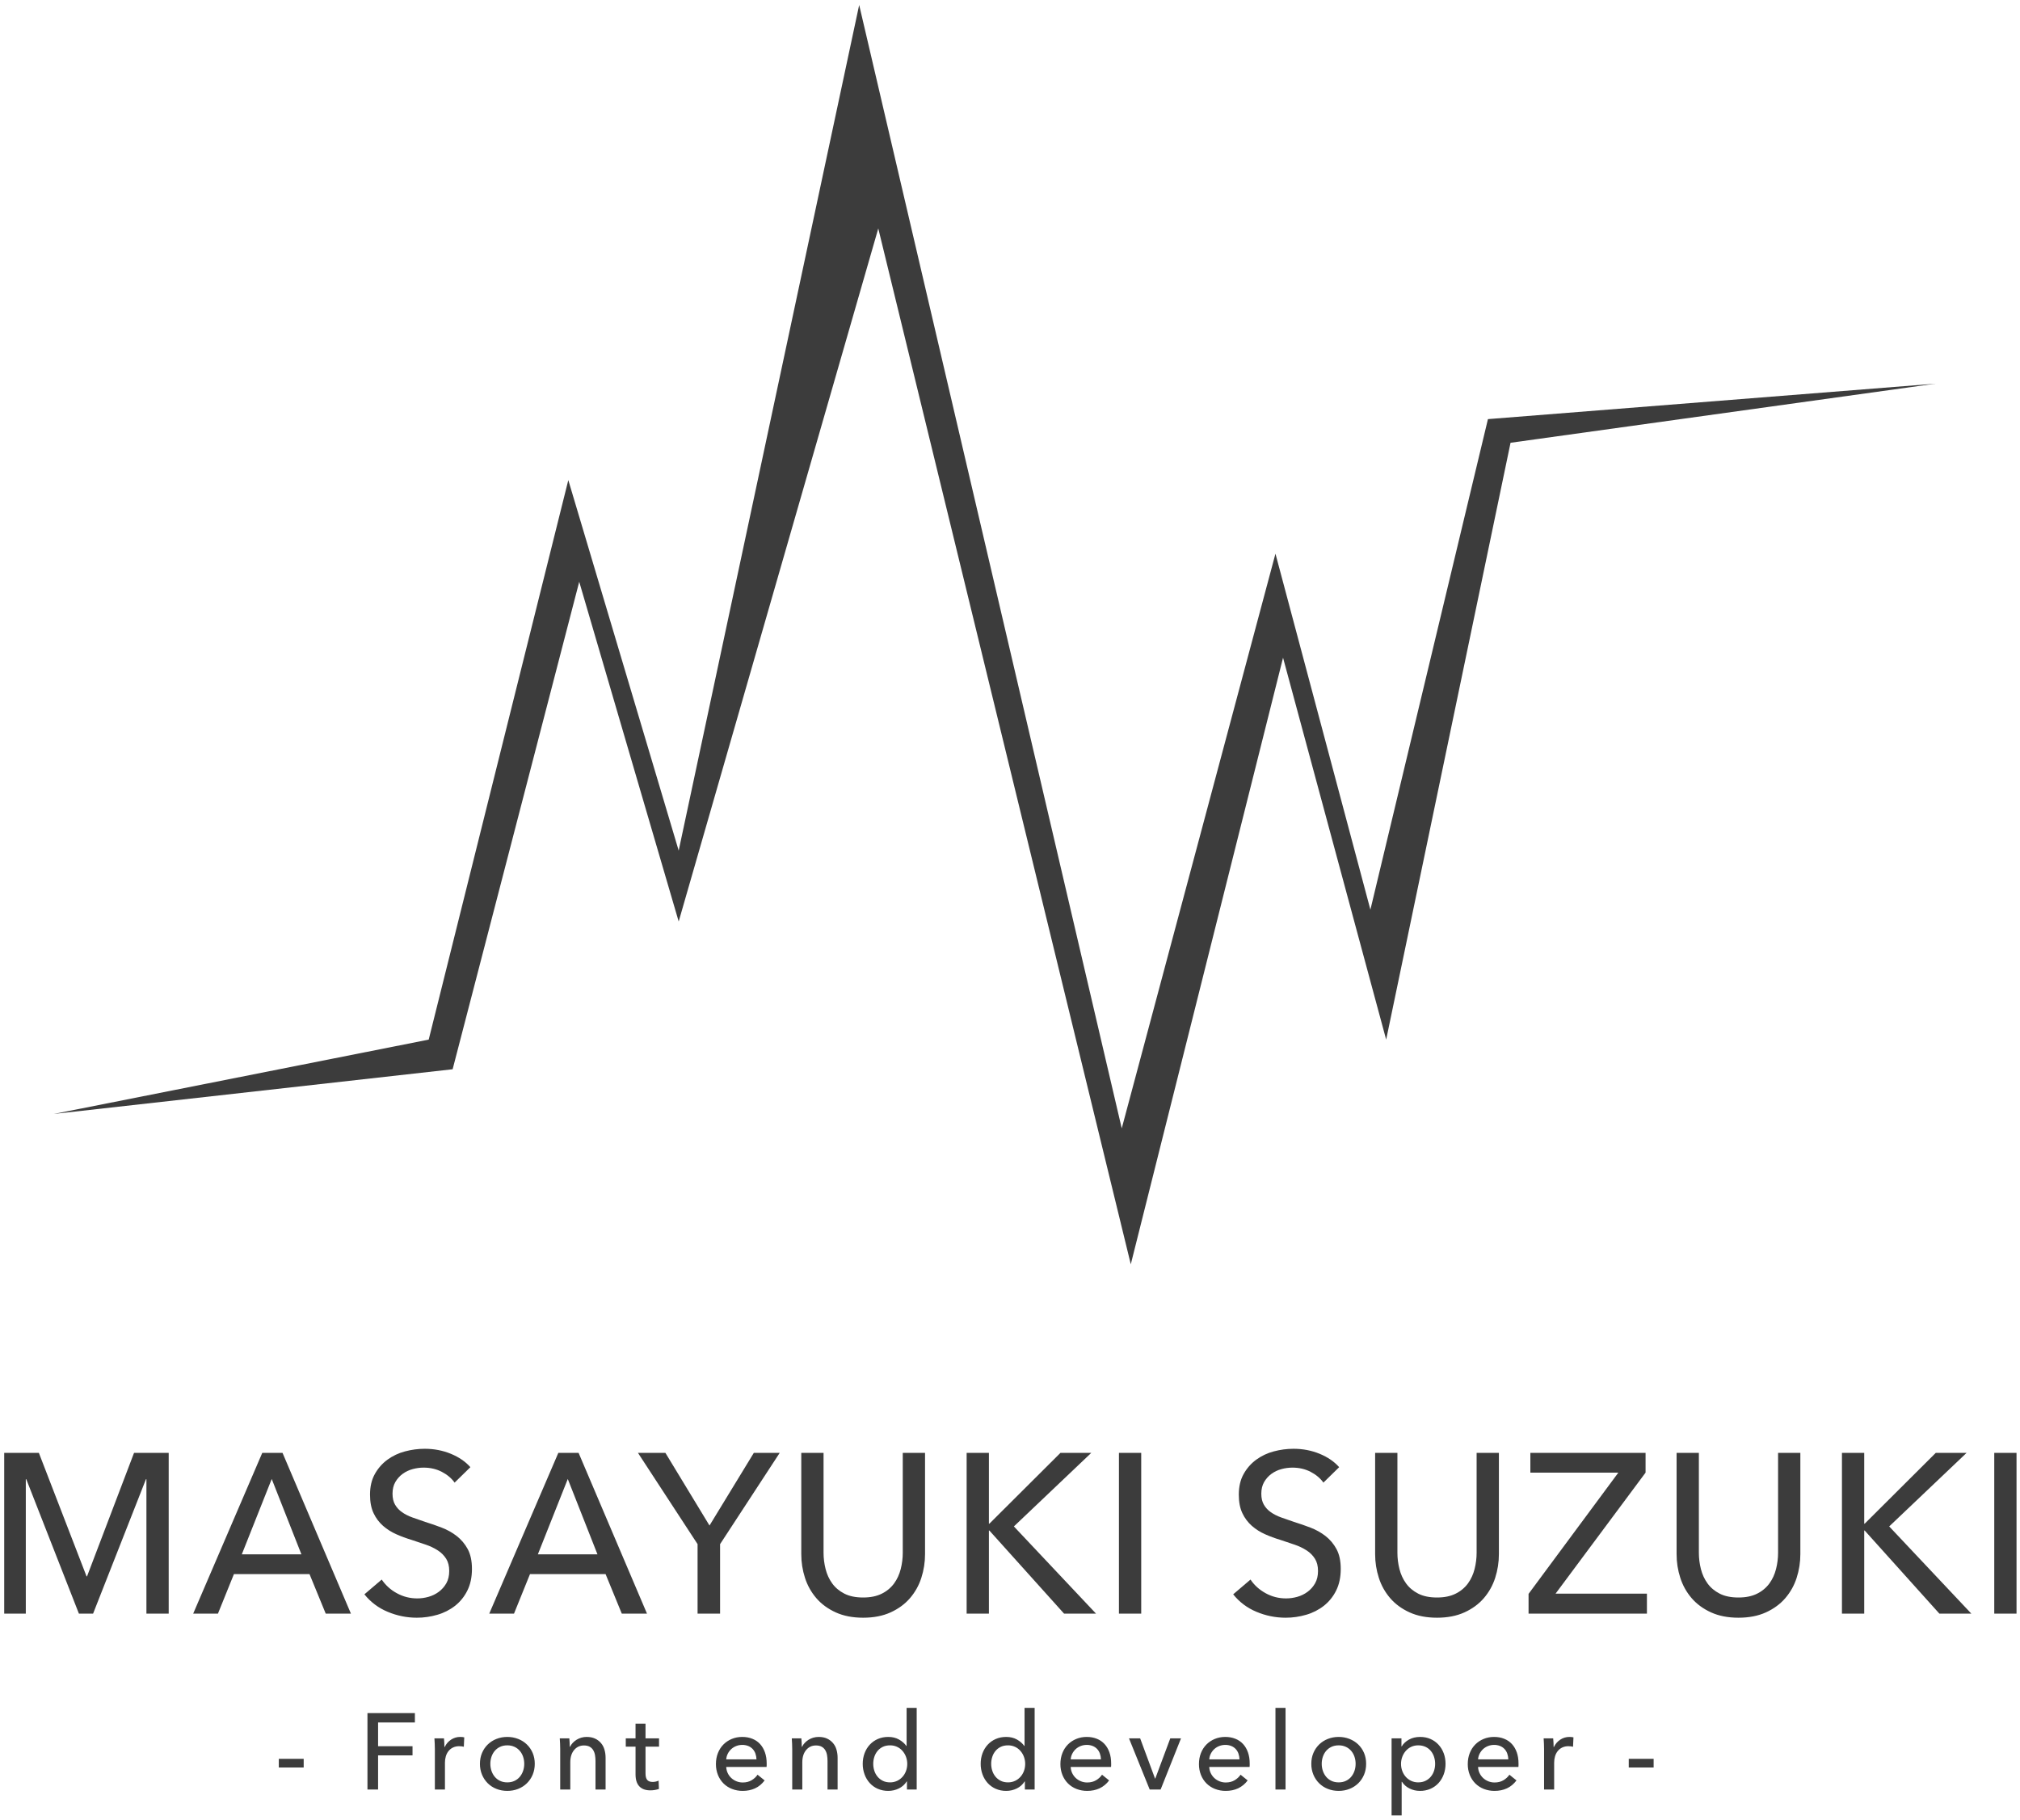
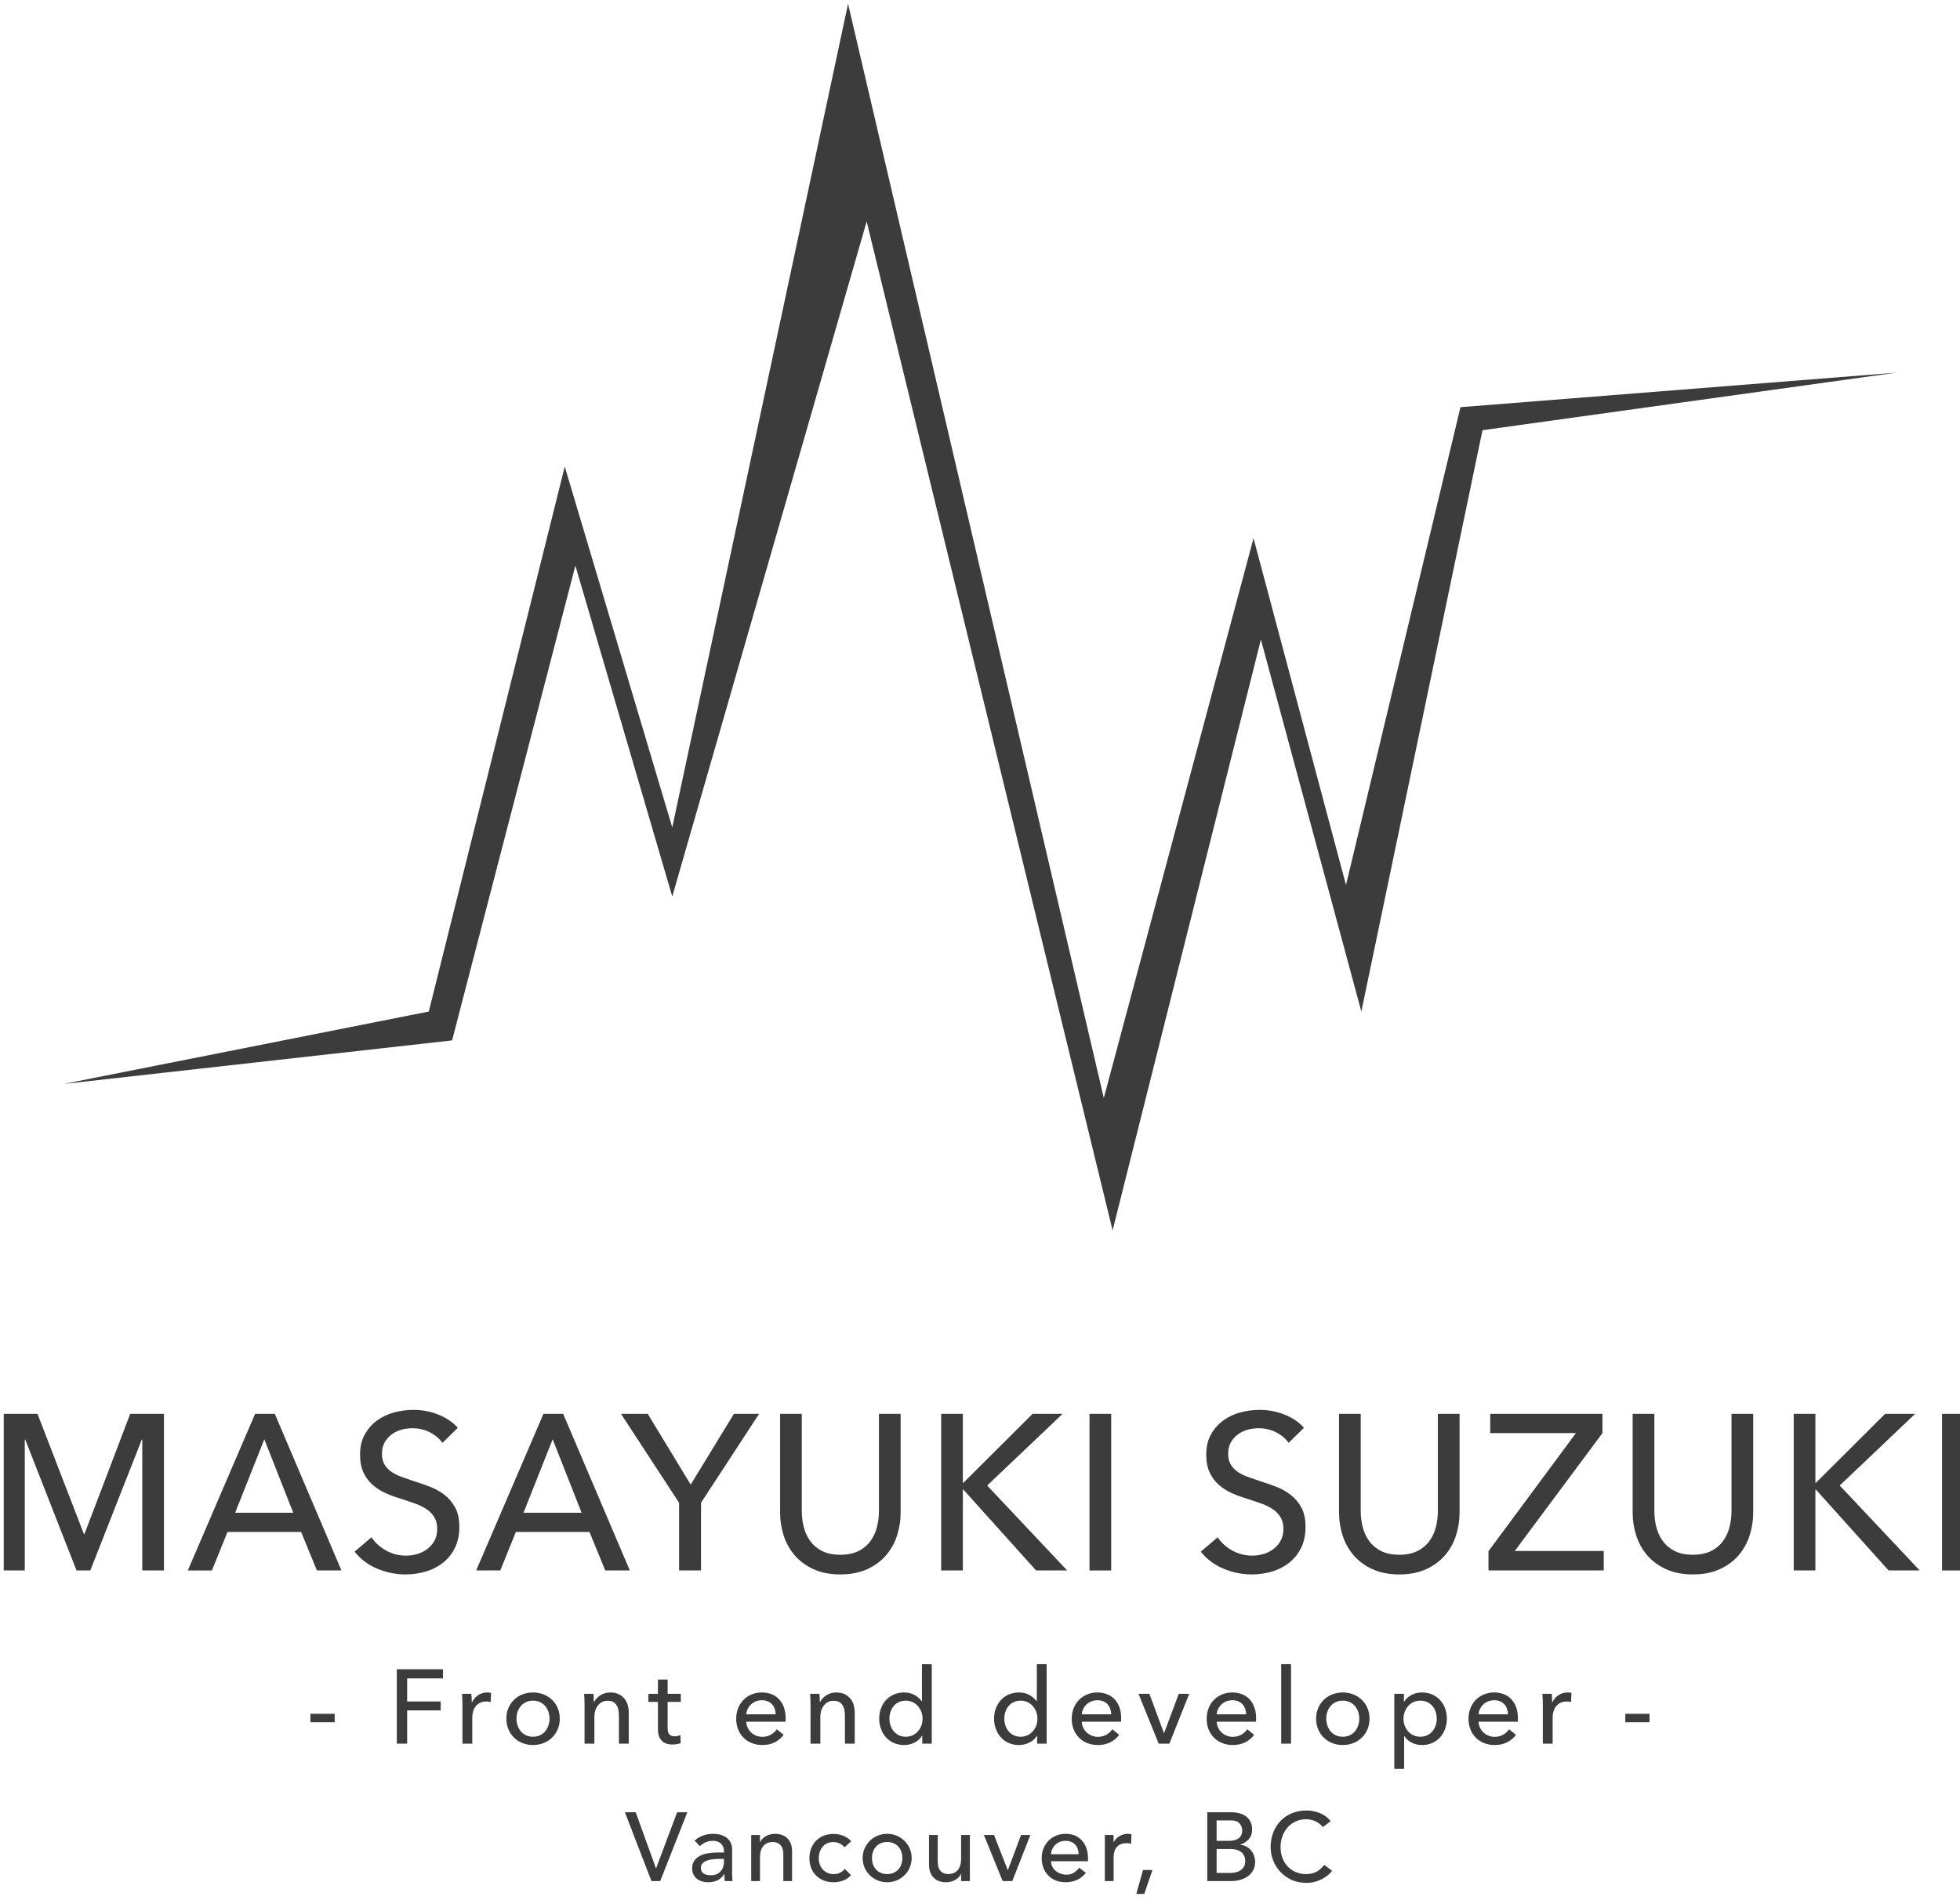
- <svg xmlns="http://www.w3.org/2000/svg" width="263" height="237" viewBox="0 0 263 237">
-   <path d="M58.932 139.247l16.482-63.483 12.95 44.241 25.986-90.253 32.876 134.894 19.824-78.992 13.426 49.733 16.194-77.726 55.331-7.697-58.274 4.618-15.304 63.884-12.361-46.361-20.013 74.839L111.863.646l-23.5 110.123-14.37-48.246-18.176 72.864-48.816 9.68zm-19.39 90.928H36.3v-1.124h3.24v1.124zm9.684 2.868h-1.383v-9.952h6.175v1.223h-4.792v3.092h4.484v1.195h-4.484v4.442zm7.392-5.23a21.633 21.633 0 0 0-.056-1.433h1.243a13.302 13.302 0 0 1 .056 1.124h.042c.186-.393.459-.71.817-.948a2.13 2.13 0 0 1 1.208-.359c.205 0 .378.019.517.056l-.056 1.223a2.456 2.456 0 0 0-.6-.07 1.81 1.81 0 0 0-.824.176 1.685 1.685 0 0 0-.58.47 1.995 1.995 0 0 0-.342.682 2.896 2.896 0 0 0-.112.809v3.5h-1.313v-5.23zm13.007 1.884c0 .516-.09.989-.272 1.42a3.375 3.375 0 0 1-.755 1.117c-.321.314-.7.558-1.138.731-.438.174-.908.26-1.411.26s-.973-.086-1.411-.26a3.325 3.325 0 0 1-1.131-.73 3.43 3.43 0 0 1-.748-1.118 3.62 3.62 0 0 1-.272-1.42c0-.515.09-.986.272-1.413.182-.426.43-.794.748-1.103a3.38 3.38 0 0 1 1.131-.724c.438-.173.908-.26 1.41-.26.504 0 .974.087 1.412.26a3.338 3.338 0 0 1 1.893 1.827c.181.427.272.898.272 1.413zm-1.37 0c0-.318-.048-.623-.146-.914a2.318 2.318 0 0 0-.426-.766 2.048 2.048 0 0 0-.691-.527 2.163 2.163 0 0 0-.943-.196c-.354 0-.668.065-.943.196a2.048 2.048 0 0 0-.692.527c-.186.22-.328.476-.426.766a2.873 2.873 0 0 0-.146.914c0 .319.049.623.146.914.098.29.24.548.426.773.187.225.417.403.692.534.275.131.589.197.943.197s.668-.066.943-.197a2.02 2.02 0 0 0 .691-.534 2.4 2.4 0 0 0 .426-.773c.098-.29.147-.595.147-.914zm5.87-3.317a12.32 12.32 0 0 1 .056 1.096h.042c.083-.178.198-.344.342-.499a2.482 2.482 0 0 1 1.11-.681 2.46 2.46 0 0 1 .699-.099c.428 0 .796.073 1.103.218a2.236 2.236 0 0 1 1.223 1.44c.098.329.146.68.146 1.055v4.133h-1.313v-3.697c0-.272-.02-.53-.063-.773a1.869 1.869 0 0 0-.23-.647 1.253 1.253 0 0 0-.461-.45c-.196-.112-.447-.168-.754-.168-.522 0-.948.199-1.278.597-.331.398-.496.93-.496 1.595v3.543h-1.313v-5.23a21.633 21.633 0 0 0-.056-1.433h1.243zm11.68 1.082h-1.76v3.472c0 .403.074.691.223.865.15.173.387.26.713.26a1.92 1.92 0 0 0 .768-.169l.042 1.082a3.501 3.501 0 0 1-1.118.183c-.624 0-1.1-.173-1.431-.52-.331-.347-.496-.867-.496-1.56v-3.613h-1.271v-1.082h1.27v-1.912h1.3v1.912h1.76v1.082zm12.688 1.659a2.527 2.527 0 0 0-.133-.738 1.696 1.696 0 0 0-.35-.598 1.642 1.642 0 0 0-.572-.4 2.016 2.016 0 0 0-.803-.148 2.111 2.111 0 0 0-1.432.548c-.182.17-.33.368-.447.598-.116.23-.184.475-.203.738h3.94zm1.327.534v.225c0 .075-.005.15-.014.225h-5.253a2.09 2.09 0 0 0 .657 1.44 2.168 2.168 0 0 0 1.495.584c.447 0 .833-.099 1.16-.295.325-.197.581-.436.767-.717l.922.745c-.354.468-.77.813-1.25 1.033-.48.22-1.013.33-1.6.33a3.78 3.78 0 0 1-1.396-.253 3.225 3.225 0 0 1-1.104-.71 3.292 3.292 0 0 1-.726-1.103 3.742 3.742 0 0 1-.266-1.434c0-.515.087-.99.259-1.426.172-.436.412-.809.72-1.118.307-.31.67-.55 1.089-.724.419-.173.87-.26 1.355-.26.484 0 .924.08 1.32.24.396.158.731.388 1.006.688.274.3.486.663.635 1.09.15.426.224.906.224 1.44zm4.514-3.275a12.32 12.32 0 0 1 .056 1.096h.042c.083-.178.197-.344.342-.499a2.482 2.482 0 0 1 1.11-.681 2.46 2.46 0 0 1 .699-.099c.428 0 .796.073 1.103.218a2.236 2.236 0 0 1 1.223 1.44c.097.329.146.68.146 1.055v4.133h-1.313v-3.697c0-.272-.02-.53-.063-.773a1.869 1.869 0 0 0-.23-.647 1.253 1.253 0 0 0-.461-.45c-.196-.112-.447-.168-.754-.168-.522 0-.948.199-1.279.597-.33.398-.496.93-.496 1.595v3.543h-1.313v-5.23a21.635 21.635 0 0 0-.056-1.433h1.244zm13.72 5.608c-.252.403-.594.71-1.027.921a3.09 3.09 0 0 1-1.362.316 3.36 3.36 0 0 1-1.383-.274 3.097 3.097 0 0 1-1.048-.752 3.4 3.4 0 0 1-.67-1.124 3.964 3.964 0 0 1-.238-1.378c0-.487.08-.944.237-1.37.159-.427.385-.8.678-1.118a3.088 3.088 0 0 1 1.055-.745c.41-.178.861-.267 1.355-.267.54 0 1.01.115 1.41.345.4.23.718.508.95.836h.028v-4.962h1.313v10.627h-1.27v-1.055h-.029zm-4.36-2.29c0 .308.047.608.14.899a2.3 2.3 0 0 0 .42.773c.186.225.414.405.684.541.27.136.587.204.95.204a2.1 2.1 0 0 0 .915-.197 2.2 2.2 0 0 0 .705-.527c.196-.22.347-.476.454-.766.108-.29.161-.595.161-.914a2.62 2.62 0 0 0-.16-.913 2.467 2.467 0 0 0-.455-.774 2.096 2.096 0 0 0-1.62-.73c-.363 0-.68.065-.95.196-.27.131-.498.31-.684.534a2.3 2.3 0 0 0-.42.774c-.093.29-.14.59-.14.9zm19.715 2.29c-.251.403-.594.71-1.027.921-.433.21-.887.316-1.362.316a3.36 3.36 0 0 1-1.383-.274 3.097 3.097 0 0 1-1.047-.752 3.4 3.4 0 0 1-.67-1.124 3.964 3.964 0 0 1-.238-1.378c0-.487.079-.944.237-1.37.159-.427.384-.8.678-1.118a3.088 3.088 0 0 1 1.054-.745c.41-.178.862-.267 1.355-.267.54 0 1.01.115 1.411.345.4.23.717.508.95.836h.028v-4.962h1.313v10.627h-1.271v-1.055h-.028zm-4.358-2.29c0 .308.046.608.14.899a2.3 2.3 0 0 0 .419.773c.186.225.414.405.684.541.27.136.587.204.95.204a2.1 2.1 0 0 0 .915-.197 2.2 2.2 0 0 0 .705-.527c.196-.22.347-.476.454-.766.107-.29.16-.595.16-.914a2.62 2.62 0 0 0-.16-.913 2.467 2.467 0 0 0-.454-.774 2.096 2.096 0 0 0-1.62-.73c-.363 0-.68.065-.95.196-.27.131-.498.31-.684.534a2.3 2.3 0 0 0-.42.774c-.093.29-.14.59-.14.9zm14.292-.577a2.527 2.527 0 0 0-.133-.738 1.696 1.696 0 0 0-.349-.598 1.642 1.642 0 0 0-.573-.4 2.016 2.016 0 0 0-.803-.148 2.111 2.111 0 0 0-1.432.548c-.181.17-.33.368-.447.598a1.91 1.91 0 0 0-.202.738h3.939zm1.327.534v.225c0 .075-.005.15-.014.225h-5.252c.01.28.072.546.188.794.117.248.273.464.468.647a2.168 2.168 0 0 0 1.495.583c.447 0 .833-.099 1.16-.295.325-.197.581-.436.768-.717l.922.745a3.285 3.285 0 0 1-1.25 1.033c-.48.22-1.013.33-1.6.33a3.78 3.78 0 0 1-1.397-.253 3.225 3.225 0 0 1-1.103-.71 3.292 3.292 0 0 1-.727-1.103 3.742 3.742 0 0 1-.265-1.434c0-.515.086-.99.258-1.426.172-.436.412-.809.72-1.118.307-.31.67-.55 1.09-.724.418-.173.87-.26 1.354-.26.484 0 .924.08 1.32.24.396.158.731.388 1.006.688.275.3.487.663.636 1.09.149.426.223.906.223 1.44zm6.442 3.388h-1.425l-2.696-6.663h1.453l1.941 5.243h.028l1.956-5.243h1.397l-2.654 6.663zm10.269-3.922a2.527 2.527 0 0 0-.133-.738 1.696 1.696 0 0 0-.349-.598 1.642 1.642 0 0 0-.573-.4 2.016 2.016 0 0 0-.803-.148 2.111 2.111 0 0 0-1.432.548c-.181.17-.33.368-.447.598a1.91 1.91 0 0 0-.202.738h3.939zm1.327.534v.225c0 .075-.005.15-.014.225h-5.252c.009.28.072.546.188.794.117.248.273.464.468.647a2.168 2.168 0 0 0 1.495.583c.447 0 .833-.099 1.16-.295.325-.197.581-.436.768-.717l.922.745a3.285 3.285 0 0 1-1.25 1.033c-.48.22-1.013.33-1.6.33a3.78 3.78 0 0 1-1.397-.253 3.225 3.225 0 0 1-1.104-.71 3.292 3.292 0 0 1-.726-1.103 3.742 3.742 0 0 1-.265-1.434c0-.515.086-.99.258-1.426.172-.436.412-.809.72-1.118.307-.31.67-.55 1.089-.724.42-.173.87-.26 1.355-.26.484 0 .924.08 1.32.24.396.158.731.388 1.006.688.275.3.486.663.635 1.09.15.426.224.906.224 1.44zm4.668 3.388h-1.314v-10.627h1.314v10.627zm10.492-3.346c0 .516-.09.989-.272 1.42a3.375 3.375 0 0 1-.754 1.117 3.4 3.4 0 0 1-1.139.731c-.438.174-.908.26-1.41.26-.504 0-.974-.086-1.412-.26a3.325 3.325 0 0 1-1.131-.73 3.43 3.43 0 0 1-.748-1.118 3.62 3.62 0 0 1-.272-1.42c0-.515.09-.986.272-1.413a3.37 3.37 0 0 1 .748-1.103 3.38 3.38 0 0 1 1.131-.724c.438-.173.908-.26 1.411-.26s.973.087 1.411.26c.438.174.817.415 1.139.724.32.31.572.677.754 1.103.181.427.272.898.272 1.413zm-1.369 0c0-.318-.049-.623-.146-.914a2.318 2.318 0 0 0-.426-.766 2.048 2.048 0 0 0-.692-.527 2.163 2.163 0 0 0-.943-.196c-.354 0-.668.065-.943.196a2.048 2.048 0 0 0-.691.527c-.186.22-.328.476-.426.766a2.846 2.846 0 0 0-.147.914c0 .319.049.623.147.914.098.29.24.548.426.773.186.225.417.403.691.534.275.131.59.197.943.197.354 0 .668-.066.943-.197.275-.131.505-.31.692-.534a2.4 2.4 0 0 0 .426-.773c.097-.29.146-.595.146-.914zm5.995 6.719h-1.313V226.38h1.285v1.04h.042c.214-.356.528-.649.943-.878.414-.23.896-.345 1.446-.345.493 0 .943.09 1.348.267.405.178.754.427 1.047.745.294.319.52.691.678 1.118.158.426.237.883.237 1.37 0 .487-.079.947-.237 1.378a3.4 3.4 0 0 1-.67 1.124c-.29.319-.639.57-1.048.752a3.36 3.36 0 0 1-1.383.274 3 3 0 0 1-1.341-.309 2.432 2.432 0 0 1-.992-.871h-.042v4.371zm4.358-6.719c0-.31-.046-.609-.14-.9a2.3 2.3 0 0 0-.419-.773 2.008 2.008 0 0 0-.691-.534 2.197 2.197 0 0 0-.957-.196 2.096 2.096 0 0 0-1.62.73 2.467 2.467 0 0 0-.454.774 2.62 2.62 0 0 0-.16.913c0 .319.053.623.16.914.107.29.258.546.454.766.195.22.43.396.705.527a2.1 2.1 0 0 0 .915.197c.363 0 .682-.068.957-.204.275-.136.505-.316.691-.541a2.3 2.3 0 0 0 .42-.773c.093-.29.14-.59.14-.9zm9.53-.576a2.527 2.527 0 0 0-.134-.738 1.696 1.696 0 0 0-.349-.598 1.642 1.642 0 0 0-.573-.4 2.016 2.016 0 0 0-.803-.148 2.111 2.111 0 0 0-1.432.548c-.181.17-.33.368-.447.598a1.91 1.91 0 0 0-.202.738h3.94zm1.326.534v.225c0 .075-.005.15-.014.225h-5.252c.01.28.072.546.188.794.117.248.273.464.468.647a2.168 2.168 0 0 0 1.495.583c.447 0 .834-.099 1.16-.295.325-.197.582-.436.768-.717l.922.745c-.354.468-.77.813-1.25 1.033-.48.22-1.013.33-1.6.33a3.78 3.78 0 0 1-1.397-.253 3.225 3.225 0 0 1-1.103-.71 3.292 3.292 0 0 1-.727-1.103 3.742 3.742 0 0 1-.265-1.434c0-.515.086-.99.258-1.426.173-.436.412-.809.72-1.118.307-.31.67-.55 1.09-.724.418-.173.87-.26 1.354-.26.484 0 .924.08 1.32.24.396.158.731.388 1.006.688.275.3.487.663.636 1.09.149.426.223.906.223 1.44zm3.327-1.841a21.635 21.635 0 0 0-.056-1.434h1.243a13.302 13.302 0 0 1 .056 1.124h.042c.186-.393.459-.71.817-.948a2.13 2.13 0 0 1 1.208-.359c.205 0 .378.019.517.056l-.056 1.223a2.456 2.456 0 0 0-.6-.07 1.81 1.81 0 0 0-.824.176 1.685 1.685 0 0 0-.58.47 1.995 1.995 0 0 0-.342.682 2.896 2.896 0 0 0-.112.809v3.5h-1.313v-5.23zm14.266 2.361h-3.24v-1.124h3.24v1.124zM11.27 205.29h.06l6.122-16.086h4.512v20.936h-2.9v-17.506h-.06L12.12 210.14h-1.846L3.42 192.634h-.06v17.506H.548v-20.936H5.06l6.21 16.086zm17.106 4.85h-3.223l8.994-20.936h2.637l8.906 20.936h-3.281l-2.11-5.145h-9.843l-2.08 5.145zm3.105-7.718h7.764l-3.867-9.817-3.897 9.817zm27.71-9.344c-.41-.572-.966-1.04-1.67-1.405-.702-.364-1.493-.547-2.372-.547-.47 0-.943.064-1.421.193a3.891 3.891 0 0 0-1.304.62c-.39.286-.708.641-.952 1.065-.244.424-.366.931-.366 1.523 0 .572.112 1.05.337 1.434.224.384.527.71.908.976.38.266.83.493 1.347.68.518.187 1.07.38 1.656.577a33.78 33.78 0 0 1 2.138.739c.723.276 1.377.64 1.963 1.094a5.375 5.375 0 0 1 1.436 1.7c.37.68.556 1.543.556 2.587 0 1.085-.2 2.026-.6 2.824a5.772 5.772 0 0 1-1.597 1.982 6.777 6.777 0 0 1-2.3 1.168 9.429 9.429 0 0 1-2.68.384 9.707 9.707 0 0 1-3.794-.769 7.537 7.537 0 0 1-3.032-2.277l2.255-1.922a5.538 5.538 0 0 0 1.963 1.774c.82.454 1.71.68 2.666.68.489 0 .977-.068 1.465-.206a4.102 4.102 0 0 0 1.333-.651c.4-.296.728-.665.982-1.109.253-.443.38-.98.38-1.611s-.131-1.159-.395-1.582a3.506 3.506 0 0 0-1.07-1.08 7.045 7.045 0 0 0-1.567-.754 96.221 96.221 0 0 0-1.89-.635 16.233 16.233 0 0 1-1.962-.725 6.797 6.797 0 0 1-1.729-1.094 5.052 5.052 0 0 1-1.23-1.641c-.313-.65-.469-1.459-.469-2.425 0-1.045.21-1.942.63-2.69a5.79 5.79 0 0 1 1.64-1.864 6.801 6.801 0 0 1 2.286-1.079 9.904 9.904 0 0 1 2.563-.34c1.211 0 2.344.217 3.398.65 1.055.434 1.905 1.016 2.55 1.745l-2.051 2.01zm7.73 17.062H63.7l8.994-20.936h2.637l8.906 20.936h-3.281l-2.11-5.145h-9.843l-2.08 5.145zm3.106-7.718h7.764l-3.867-9.817-3.897 9.817zm23.726 7.718h-2.93v-9.049l-7.763-11.887h3.574l5.742 9.463 5.772-9.463h3.369l-7.764 11.887v9.049zm18.629.532c-1.367 0-2.559-.232-3.574-.695-1.016-.463-1.856-1.08-2.52-1.848a7.569 7.569 0 0 1-1.48-2.647 9.97 9.97 0 0 1-.483-3.09v-13.188h2.9v13.011c0 .71.088 1.414.264 2.114.176.7.464 1.326.864 1.878.4.552.928.995 1.582 1.33.655.336 1.47.503 2.447.503.957 0 1.767-.167 2.431-.502a4.354 4.354 0 0 0 1.597-1.331c.4-.552.688-1.178.864-1.878.176-.7.264-1.404.264-2.114v-13.01h2.9v13.187a9.97 9.97 0 0 1-.483 3.09 7.569 7.569 0 0 1-1.48 2.647c-.664.769-1.503 1.385-2.52 1.848-1.015.463-2.206.695-3.573.695zm16.372-12.242h.059l9.258-9.226h4.013l-10.078 9.58L142.7 210.14h-4.16l-9.727-10.823h-.059v10.823h-2.9v-20.936h2.9v9.226zm19.83 11.71h-2.9v-20.936h2.9v20.936zm23.722-17.062c-.41-.572-.967-1.04-1.67-1.405-.703-.364-1.494-.547-2.373-.547a5.43 5.43 0 0 0-1.42.193 3.891 3.891 0 0 0-1.305.62c-.39.286-.708.641-.952 1.065-.244.424-.366.931-.366 1.523 0 .572.112 1.05.337 1.434.225.384.527.71.908.976s.83.493 1.348.68c.517.187 1.07.38 1.655.577.703.216 1.416.463 2.139.739.722.276 1.377.64 1.963 1.094a5.375 5.375 0 0 1 1.435 1.7c.371.68.557 1.543.557 2.587 0 1.085-.2 2.026-.6 2.824a5.772 5.772 0 0 1-1.597 1.982 6.777 6.777 0 0 1-2.3 1.168 9.429 9.429 0 0 1-2.68.384 9.707 9.707 0 0 1-3.795-.769 7.537 7.537 0 0 1-3.032-2.277l2.256-1.922c.488.73 1.142 1.321 1.963 1.774.82.454 1.709.68 2.666.68a5.37 5.37 0 0 0 1.465-.206 4.102 4.102 0 0 0 1.333-.651c.4-.296.727-.665.981-1.109.254-.443.38-.98.38-1.611s-.131-1.159-.395-1.582a3.506 3.506 0 0 0-1.069-1.08 7.045 7.045 0 0 0-1.567-.754c-.596-.207-1.226-.419-1.89-.635a16.233 16.233 0 0 1-1.963-.725 6.797 6.797 0 0 1-1.728-1.094 5.052 5.052 0 0 1-1.23-1.641c-.313-.65-.47-1.459-.47-2.425 0-1.045.21-1.942.63-2.69a5.79 5.79 0 0 1 1.64-1.864 6.801 6.801 0 0 1 2.286-1.079 9.904 9.904 0 0 1 2.563-.34c1.211 0 2.344.217 3.399.65 1.055.434 1.904 1.016 2.549 1.745l-2.051 2.01zm14.79 17.594c-1.367 0-2.558-.232-3.574-.695-1.015-.463-1.855-1.08-2.52-1.848a7.569 7.569 0 0 1-1.479-2.647 9.97 9.97 0 0 1-.483-3.09v-13.188h2.9v13.011c0 .71.088 1.414.264 2.114.176.7.464 1.326.864 1.878.4.552.928.995 1.582 1.33.655.336 1.47.503 2.447.503.957 0 1.767-.167 2.431-.502a4.354 4.354 0 0 0 1.597-1.331c.4-.552.688-1.178.864-1.878.176-.7.264-1.404.264-2.114v-13.01h2.9v13.187a9.97 9.97 0 0 1-.483 3.09 7.569 7.569 0 0 1-1.48 2.647c-.664.769-1.504 1.385-2.52 1.848-1.015.463-2.206.695-3.573.695zm27.154-18.895l-11.718 15.76h11.894v2.603h-15.41v-2.573l11.69-15.79H199.25v-2.573h15v2.573zm12.096 18.895c-1.367 0-2.559-.232-3.574-.695-1.016-.463-1.856-1.08-2.52-1.848a7.569 7.569 0 0 1-1.48-2.647 9.97 9.97 0 0 1-.483-3.09v-13.188h2.9v13.011c0 .71.088 1.414.264 2.114.176.7.464 1.326.864 1.878.4.552.928.995 1.582 1.33.655.336 1.47.503 2.447.503.957 0 1.767-.167 2.431-.502a4.354 4.354 0 0 0 1.597-1.331c.4-.552.688-1.178.864-1.878.176-.7.264-1.404.264-2.114v-13.01h2.9v13.187a9.97 9.97 0 0 1-.483 3.09 7.569 7.569 0 0 1-1.48 2.647c-.664.769-1.503 1.385-2.52 1.848-1.015.463-2.206.695-3.573.695zm16.372-12.242h.059l9.258-9.226h4.013l-10.078 9.58 10.694 11.356h-4.16l-9.727-10.823h-.059v10.823h-2.9v-20.936h2.9v9.226zm19.83 11.71h-2.9v-20.936h2.9v20.936z" fill="#3C3C3C" fill-rule="evenodd" />
+ <svg xmlns="http://www.w3.org/2000/svg" width="262" height="254" viewBox="0 0 262 254">
+   <path d="M83.534 242.302h1.443l2.704 7.488h.026l2.808-7.488h1.365l-3.627 9.204h-1.17l-3.549-9.204zm9.313 3.796c.33-.304.71-.531 1.144-.683a3.913 3.913 0 0 1 1.3-.227c.45 0 .838.056 1.163.169.325.112.592.264.8.455.208.19.362.41.461.656.1.247.15.505.15.774v3.146a9.796 9.796 0 0 0 .052 1.118h-1.04a11.266 11.266 0 0 1-.039-.936h-.026c-.26.398-.568.68-.923.845a2.918 2.918 0 0 1-1.235.247 2.87 2.87 0 0 1-.819-.117 1.999 1.999 0 0 1-.683-.351 1.676 1.676 0 0 1-.461-.579 1.794 1.794 0 0 1-.169-.8c0-.398.089-.732.266-1 .178-.27.42-.488.728-.657a3.53 3.53 0 0 1 1.08-.364 7.49 7.49 0 0 1 1.319-.11h.858v-.26a1.283 1.283 0 0 0-.819-1.19 1.729 1.729 0 0 0-.65-.11 2.397 2.397 0 0 0-1.053.227c-.139.065-.264.14-.377.228a33.52 33.52 0 0 1-.325.247l-.702-.728zm3.302 2.444c-.277 0-.561.015-.852.045-.29.03-.554.089-.793.176a1.53 1.53 0 0 0-.585.364.822.822 0 0 0-.227.598c0 .355.12.61.357.767.239.156.562.234.969.234.32 0 .594-.055.819-.163a1.54 1.54 0 0 0 .546-.422c.139-.174.238-.367.299-.579.06-.212.091-.422.091-.63v-.39h-.624zm4.269-3.198h1.17v.949h.026c.147-.33.403-.596.767-.8a2.539 2.539 0 0 1 1.261-.305c.295 0 .578.045.851.136.273.091.512.232.715.423.204.19.367.435.488.734.121.3.182.652.182 1.06v3.965h-1.17v-3.64a2.06 2.06 0 0 0-.117-.735 1.342 1.342 0 0 0-.312-.494 1.17 1.17 0 0 0-.449-.273 1.654 1.654 0 0 0-.526-.084 1.91 1.91 0 0 0-.676.117c-.208.078-.39.201-.546.37a1.749 1.749 0 0 0-.364.644c-.087.26-.13.567-.13.923v3.172h-1.17v-6.162zm12.485 1.638a2.456 2.456 0 0 0-.683-.514 1.914 1.914 0 0 0-.851-.175c-.32 0-.6.058-.839.175a1.708 1.708 0 0 0-.598.481 2.19 2.19 0 0 0-.364.702 2.76 2.76 0 0 0-.123.826c0 .286.048.556.143.812.095.256.23.479.403.67.173.19.381.34.624.448.243.108.516.163.819.163.33 0 .611-.059.845-.176.234-.117.45-.288.65-.513l.832.832c-.303.338-.657.58-1.06.728a3.7 3.7 0 0 1-1.28.22c-.477 0-.912-.077-1.307-.233a2.902 2.902 0 0 1-1.683-1.67 3.522 3.522 0 0 1-.234-1.307c0-.477.078-.915.234-1.313a3 3 0 0 1 .656-1.027c.282-.286.62-.51 1.014-.67.395-.16.835-.24 1.32-.24.45 0 .882.08 1.293.24.412.16.77.405 1.073.735l-.884.806zm3.658 1.443c0 .312.048.6.143.864.095.264.23.49.403.676.173.186.386.334.637.442.251.108.533.163.845.163.312 0 .594-.055.845-.163.251-.108.464-.256.637-.442a1.95 1.95 0 0 0 .403-.676 2.53 2.53 0 0 0 .143-.864c0-.312-.048-.6-.143-.865a1.95 1.95 0 0 0-.403-.676 1.866 1.866 0 0 0-.637-.442 2.114 2.114 0 0 0-.845-.162c-.312 0-.594.054-.845.162a1.866 1.866 0 0 0-.637.442 1.95 1.95 0 0 0-.403.676 2.53 2.53 0 0 0-.143.865zm-1.248 0c0-.451.084-.871.253-1.261a3.245 3.245 0 0 1 1.736-1.722 3.263 3.263 0 0 1 1.287-.254 3.263 3.263 0 0 1 3.022 1.976c.17.39.254.81.254 1.26 0 .451-.085.874-.254 1.268-.169.394-.4.737-.695 1.027a3.3 3.3 0 0 1-2.327.943 3.3 3.3 0 0 1-2.327-.942 3.189 3.189 0 0 1-.696-1.028 3.183 3.183 0 0 1-.253-1.267zm14.331 3.08h-1.17v-.948h-.026c-.147.329-.403.595-.767.8a2.539 2.539 0 0 1-1.261.305c-.303 0-.59-.046-.858-.137a1.93 1.93 0 0 1-.709-.422 2.037 2.037 0 0 1-.487-.735 2.809 2.809 0 0 1-.182-1.06v-3.964h1.17v3.64c0 .286.039.53.117.734.078.204.182.368.312.494s.28.217.448.273c.17.056.345.085.527.085.243 0 .468-.04.676-.117.208-.078.39-.202.546-.37.156-.17.277-.384.364-.644.087-.26.13-.568.13-.923v-3.172h1.17v6.162zm1.877-6.161h1.352l1.846 4.719 1.768-4.72h1.248l-2.418 6.163h-1.287l-2.509-6.162zm8.975 3.51c0 .268.058.513.175.734.117.221.271.41.462.566.19.156.412.277.663.364.251.086.511.13.78.13.364 0 .68-.085.949-.254.269-.169.516-.392.741-.67l.884.677c-.65.84-1.56 1.26-2.73 1.26-.485 0-.925-.082-1.32-.246a2.873 2.873 0 0 1-1.631-1.71 3.63 3.63 0 0 1-.221-1.28c0-.46.08-.887.24-1.28.16-.395.382-.738.663-1.028.282-.29.618-.518 1.008-.682.39-.165.815-.247 1.274-.247.546 0 1.007.095 1.384.286.377.19.687.44.93.747.243.308.418.654.526 1.04.109.386.163.778.163 1.177v.416h-4.94zm3.692-.936a2.468 2.468 0 0 0-.124-.715 1.573 1.573 0 0 0-.331-.566 1.527 1.527 0 0 0-.553-.377 2.021 2.021 0 0 0-.773-.136 1.916 1.916 0 0 0-1.775 1.163 1.591 1.591 0 0 0-.136.63h3.692zm3.502-2.574h1.17v.949h.026a1.67 1.67 0 0 1 .312-.449c.13-.134.275-.25.435-.344a2.3 2.3 0 0 1 .527-.228 2.01 2.01 0 0 1 .572-.084c.19 0 .364.026.52.078l-.052 1.26a3.394 3.394 0 0 0-.286-.064 1.596 1.596 0 0 0-.286-.026c-.572 0-1.01.16-1.313.48-.303.321-.455.82-.455 1.496v3.094h-1.17v-6.162zm5.27 7.878h-1.066l.897-3.198h1.261l-1.092 3.198zm8.421-10.92h3.198c.399 0 .77.047 1.111.143.343.095.637.236.884.422s.442.425.585.715c.143.29.215.63.215 1.02 0 .53-.147.96-.442 1.294a2.577 2.577 0 0 1-1.144.735v.026c.277.017.537.088.78.214s.453.29.63.494a2.366 2.366 0 0 1 .579 1.58c0 .416-.085.782-.254 1.098-.169.316-.4.583-.695.8a3.229 3.229 0 0 1-1.027.494c-.39.112-.81.169-1.261.169h-3.159v-9.204zm1.248 3.822h1.703c.234 0 .455-.024.663-.072.208-.048.39-.128.546-.24.156-.113.28-.256.37-.43.091-.173.137-.385.137-.636 0-.364-.117-.68-.351-.95-.234-.268-.602-.402-1.105-.402h-1.963v2.73zm0 4.29h1.833c.19 0 .4-.02.63-.059.23-.039.445-.117.644-.234a1.6 1.6 0 0 0 .507-.474c.139-.2.208-.464.208-.793 0-.546-.178-.956-.533-1.229-.355-.273-.836-.41-1.443-.41h-1.846v3.199zm14.201-6.123a2.574 2.574 0 0 0-.988-.78 2.943 2.943 0 0 0-1.235-.273c-.52 0-.99.097-1.41.292-.42.195-.78.462-1.08.8-.299.338-.53.734-.695 1.19a4.265 4.265 0 0 0-.247 1.462c0 .485.078.944.234 1.378.156.433.381.814.676 1.144.295.329.654.589 1.079.78a3.5 3.5 0 0 0 1.443.286c.529 0 .992-.109 1.391-.325.399-.217.737-.52 1.014-.91l1.053.793a4.21 4.21 0 0 1-.364.41 3.66 3.66 0 0 1-.689.532 4.89 4.89 0 0 1-1.034.468 4.419 4.419 0 0 1-1.397.202c-.728 0-1.385-.14-1.97-.416a4.761 4.761 0 0 1-1.495-1.092 4.765 4.765 0 0 1-.942-1.528 4.796 4.796 0 0 1-.325-1.722c0-.711.117-1.368.351-1.97a4.659 4.659 0 0 1 .981-1.56c.42-.438.926-.778 1.515-1.02a5.074 5.074 0 0 1 1.95-.364 4.79 4.79 0 0 1 1.787.35 3.337 3.337 0 0 1 1.437 1.08l-1.04.793zM60.432 139.106l16.482-63.482 12.95 44.24 25.986-90.253 32.876 134.895 19.824-78.993 13.426 49.733L198.17 57.52l55.331-7.697-58.274 4.618-15.304 63.884-12.361-46.36-20.013 74.838L113.363.506l-23.5 110.122-14.37-48.246-18.176 72.864-48.816 9.68zm-15.69 91.159H41.5v-1.125h3.24v1.125zm9.684 2.867h-1.383v-9.952h6.175v1.223h-4.792v3.093h4.484v1.194h-4.484v4.442zm7.392-5.229a21.633 21.633 0 0 0-.056-1.434h1.243a13.302 13.302 0 0 1 .056 1.124h.042c.186-.393.459-.709.817-.948a2.13 2.13 0 0 1 1.208-.358c.205 0 .378.018.517.056l-.056 1.223a2.456 2.456 0 0 0-.6-.07 1.81 1.81 0 0 0-.824.175 1.685 1.685 0 0 0-.58.471 1.995 1.995 0 0 0-.342.682 2.896 2.896 0 0 0-.112.808v3.5h-1.313v-5.229zm13.007 1.884c0 .515-.09.988-.272 1.42a3.375 3.375 0 0 1-.755 1.117c-.321.314-.7.557-1.138.73-.438.174-.908.26-1.411.26s-.973-.086-1.411-.26a3.325 3.325 0 0 1-1.131-.73 3.43 3.43 0 0 1-.748-1.118 3.62 3.62 0 0 1-.272-1.42c0-.515.09-.986.272-1.412.182-.426.43-.794.748-1.103a3.38 3.38 0 0 1 1.131-.724c.438-.174.908-.26 1.41-.26.504 0 .974.086 1.412.26.437.173.817.414 1.138.724.321.309.573.677.755 1.103.181.426.272.897.272 1.413zm-1.37 0a2.84 2.84 0 0 0-.146-.914 2.318 2.318 0 0 0-.426-.766 2.048 2.048 0 0 0-.691-.527 2.163 2.163 0 0 0-.943-.197c-.354 0-.668.066-.943.197a2.048 2.048 0 0 0-.692.527c-.186.22-.328.476-.426.766-.097.29-.146.595-.146.914 0 .318.049.623.146.913.098.29.24.549.426.773.187.225.417.403.692.535.275.13.589.196.943.196s.668-.065.943-.196c.274-.132.505-.31.691-.535a2.4 2.4 0 0 0 .426-.773c.098-.29.147-.595.147-.913zm5.87-3.318a12.32 12.32 0 0 1 .056 1.096h.042c.083-.177.198-.344.342-.498a2.482 2.482 0 0 1 1.11-.682c.224-.065.457-.098.699-.098.428 0 .796.072 1.103.218a2.236 2.236 0 0 1 1.223 1.44c.098.328.146.68.146 1.055v4.132h-1.313v-3.697c0-.271-.02-.53-.063-.773a1.869 1.869 0 0 0-.23-.646 1.253 1.253 0 0 0-.461-.45c-.196-.113-.447-.169-.754-.169-.522 0-.948.2-1.278.598-.331.398-.496.93-.496 1.595v3.542h-1.313v-5.229a21.633 21.633 0 0 0-.056-1.434h1.243zm11.68 1.083h-1.76v3.472c0 .403.074.69.223.864.15.173.387.26.713.26.12 0 .251-.014.39-.042.14-.028.266-.07.378-.127l.042 1.083a3.501 3.501 0 0 1-1.118.183c-.624 0-1.1-.174-1.431-.52-.331-.347-.496-.867-.496-1.56v-3.613h-1.271v-1.083h1.27v-1.911h1.3v1.911h1.76v1.083zm12.688 1.658a2.527 2.527 0 0 0-.133-.738 1.696 1.696 0 0 0-.35-.597 1.642 1.642 0 0 0-.572-.4 2.016 2.016 0 0 0-.803-.148 2.111 2.111 0 0 0-1.432.548c-.182.169-.33.368-.447.597-.116.23-.184.476-.203.738h3.94zm1.327.535v.224c0 .075-.005.15-.014.225h-5.253a2.09 2.09 0 0 0 .657 1.44 2.168 2.168 0 0 0 1.495.584c.447 0 .833-.098 1.16-.295.325-.197.581-.435.767-.717l.922.745a3.28 3.28 0 0 1-1.25 1.034c-.48.22-1.013.33-1.6.33a3.78 3.78 0 0 1-1.396-.253 3.225 3.225 0 0 1-1.104-.71 3.292 3.292 0 0 1-.726-1.103 3.742 3.742 0 0 1-.266-1.434c0-.516.087-.991.259-1.427.172-.436.412-.808.72-1.117.307-.31.67-.55 1.089-.724.419-.174.87-.26 1.355-.26.484 0 .924.08 1.32.239.396.159.73.389 1.006.688.274.3.486.663.635 1.09.15.426.224.906.224 1.44zm4.514-3.276a12.321 12.321 0 0 1 .056 1.096h.042c.083-.177.197-.344.342-.498a2.482 2.482 0 0 1 1.11-.682c.224-.065.457-.098.699-.098.428 0 .796.072 1.103.218a2.236 2.236 0 0 1 1.223 1.44c.097.328.146.68.146 1.055v4.132h-1.313v-3.697c0-.271-.02-.53-.063-.773a1.869 1.869 0 0 0-.23-.646 1.253 1.253 0 0 0-.461-.45c-.196-.113-.447-.169-.755-.169-.521 0-.947.2-1.278.598-.33.398-.496.93-.496 1.595v3.542h-1.313v-5.229a21.635 21.635 0 0 0-.056-1.434h1.244zm13.72 5.609c-.252.403-.594.71-1.027.92a3.078 3.078 0 0 1-1.362.317 3.36 3.36 0 0 1-1.383-.274 3.097 3.097 0 0 1-1.048-.752 3.4 3.4 0 0 1-.67-1.125 3.964 3.964 0 0 1-.238-1.377c0-.488.08-.944.237-1.37.159-.427.385-.8.678-1.118a3.088 3.088 0 0 1 1.055-.745c.41-.178.861-.267 1.355-.267.54 0 1.01.115 1.41.344.4.23.717.508.95.836h.028v-4.961h1.313v10.626h-1.27v-1.054h-.029zm-4.36-2.291c0 .309.047.609.14.9a2.3 2.3 0 0 0 .42.772c.186.225.414.406.684.542a2.1 2.1 0 0 0 .95.203 2.1 2.1 0 0 0 .915-.196 2.2 2.2 0 0 0 .705-.528c.196-.22.347-.475.454-.766.108-.29.161-.595.161-.913a2.62 2.62 0 0 0-.16-.914 2.467 2.467 0 0 0-.455-.773 2.096 2.096 0 0 0-1.62-.73c-.363 0-.68.065-.95.196-.27.131-.498.31-.684.534a2.3 2.3 0 0 0-.42.773c-.093.29-.14.59-.14.9zm19.715 2.29a2.45 2.45 0 0 1-1.027.922c-.433.21-.887.316-1.362.316a3.36 3.36 0 0 1-1.383-.274 3.097 3.097 0 0 1-1.047-.752 3.4 3.4 0 0 1-.67-1.125 3.964 3.964 0 0 1-.238-1.377c0-.488.079-.944.237-1.37.159-.427.384-.8.678-1.118a3.088 3.088 0 0 1 1.054-.745c.41-.178.862-.267 1.355-.267.54 0 1.01.115 1.411.344.4.23.717.508.95.836h.028v-4.961h1.313v10.626h-1.271v-1.054h-.028zm-4.358-2.29c0 .309.046.609.14.9a2.3 2.3 0 0 0 .419.772c.186.225.414.406.684.542a2.1 2.1 0 0 0 .95.203 2.1 2.1 0 0 0 .915-.196 2.2 2.2 0 0 0 .705-.528c.196-.22.347-.475.454-.766.107-.29.16-.595.16-.913a2.62 2.62 0 0 0-.16-.914 2.467 2.467 0 0 0-.454-.773 2.096 2.096 0 0 0-1.62-.73c-.363 0-.68.065-.95.196-.27.131-.498.31-.684.534a2.3 2.3 0 0 0-.42.773c-.093.29-.14.59-.14.9zm14.292-.577a2.527 2.527 0 0 0-.133-.738 1.696 1.696 0 0 0-.349-.597 1.642 1.642 0 0 0-.573-.4 2.016 2.016 0 0 0-.803-.148 2.111 2.111 0 0 0-1.432.548c-.181.169-.33.368-.447.597-.116.23-.184.476-.202.738h3.939zm1.327.535v.224c0 .075-.005.15-.014.225h-5.252c.01.281.072.546.188.795.117.248.273.463.468.646a2.168 2.168 0 0 0 1.495.583c.447 0 .833-.098 1.16-.295.325-.197.581-.435.768-.717l.922.745a3.288 3.288 0 0 1-1.25 1.034c-.48.22-1.013.33-1.6.33a3.78 3.78 0 0 1-1.397-.253 3.225 3.225 0 0 1-1.103-.71 3.292 3.292 0 0 1-.727-1.103 3.742 3.742 0 0 1-.265-1.434c0-.516.086-.991.258-1.427.172-.436.412-.808.72-1.117.307-.31.67-.55 1.09-.724a3.49 3.49 0 0 1 1.354-.26c.484 0 .924.08 1.32.239.396.159.731.389 1.006.688.275.3.487.663.636 1.09.149.426.223.906.223 1.44zm6.442 3.387h-1.425l-2.696-6.663h1.453l1.941 5.243h.028l1.956-5.243h1.397l-2.654 6.663zm10.269-3.922a2.527 2.527 0 0 0-.133-.738 1.696 1.696 0 0 0-.349-.597 1.642 1.642 0 0 0-.573-.4 2.016 2.016 0 0 0-.803-.148 2.111 2.111 0 0 0-1.432.548c-.181.169-.33.368-.447.597-.116.23-.184.476-.202.738h3.939zm1.327.535v.224c0 .075-.005.15-.014.225h-5.252c.009.281.072.546.188.795.117.248.273.463.468.646a2.168 2.168 0 0 0 1.495.583c.447 0 .833-.098 1.16-.295.325-.197.581-.435.768-.717l.922.745a3.288 3.288 0 0 1-1.25 1.034c-.48.22-1.013.33-1.6.33a3.78 3.78 0 0 1-1.397-.253 3.225 3.225 0 0 1-1.104-.71 3.292 3.292 0 0 1-.726-1.103 3.742 3.742 0 0 1-.265-1.434c0-.516.086-.991.258-1.427.172-.436.412-.808.72-1.117.307-.31.67-.55 1.089-.724.42-.174.87-.26 1.355-.26.484 0 .924.08 1.32.239.396.159.731.389 1.006.688.275.3.486.663.635 1.09.15.426.224.906.224 1.44zm4.668 3.387h-1.314v-10.626h1.314v10.626zm10.492-3.345c0 .515-.09.988-.272 1.42a3.375 3.375 0 0 1-.754 1.117 3.398 3.398 0 0 1-1.139.73c-.438.174-.908.26-1.41.26-.504 0-.974-.086-1.412-.26a3.325 3.325 0 0 1-1.131-.73 3.43 3.43 0 0 1-.748-1.118 3.62 3.62 0 0 1-.272-1.42c0-.515.09-.986.272-1.412a3.37 3.37 0 0 1 .748-1.103 3.38 3.38 0 0 1 1.131-.724c.438-.174.908-.26 1.411-.26s.973.086 1.411.26c.438.173.817.414 1.139.724.32.309.572.677.754 1.103.181.426.272.897.272 1.413zm-1.369 0c0-.319-.049-.623-.146-.914a2.318 2.318 0 0 0-.426-.766 2.048 2.048 0 0 0-.692-.527 2.163 2.163 0 0 0-.943-.197c-.354 0-.668.066-.943.197a2.048 2.048 0 0 0-.691.527c-.186.22-.328.476-.426.766-.098.29-.147.595-.147.914 0 .318.049.623.147.913.098.29.24.549.426.773.186.225.417.403.691.535.275.13.59.196.943.196.354 0 .668-.065.943-.196.275-.132.505-.31.692-.535a2.4 2.4 0 0 0 .426-.773c.097-.29.146-.595.146-.913zm5.995 6.719h-1.313v-10.037h1.285v1.04h.042c.214-.355.528-.648.943-.878.414-.23.896-.344 1.446-.344.493 0 .942.089 1.348.267.405.178.754.426 1.047.745.294.318.52.69.678 1.117.158.427.237.883.237 1.37 0 .488-.079.947-.237 1.378a3.4 3.4 0 0 1-.67 1.125 3.13 3.13 0 0 1-1.048.752 3.36 3.36 0 0 1-1.383.274c-.475 0-.922-.103-1.341-.31a2.432 2.432 0 0 1-.992-.87h-.042v4.37zm4.358-6.72c0-.309-.046-.608-.14-.899a2.3 2.3 0 0 0-.419-.773 2.008 2.008 0 0 0-.691-.534 2.197 2.197 0 0 0-.957-.197 2.096 2.096 0 0 0-1.62.731 2.467 2.467 0 0 0-.454.773 2.62 2.62 0 0 0-.16.914c0 .318.053.623.16.913.107.29.258.546.454.766a2.114 2.114 0 0 0 1.62.724c.363 0 .682-.068.957-.203a2.08 2.08 0 0 0 .691-.542 2.3 2.3 0 0 0 .42-.773c.093-.29.14-.59.14-.9zm9.53-.576a2.527 2.527 0 0 0-.134-.738 1.696 1.696 0 0 0-.349-.597 1.642 1.642 0 0 0-.573-.4 2.016 2.016 0 0 0-.803-.148 2.111 2.111 0 0 0-1.432.548c-.181.169-.33.368-.447.597-.116.23-.184.476-.202.738h3.94zm1.326.535v.224c0 .075-.005.15-.014.225h-5.252c.01.281.072.546.188.795.117.248.273.463.468.646a2.168 2.168 0 0 0 1.495.583c.447 0 .834-.098 1.16-.295.325-.197.581-.435.768-.717l.922.745a3.28 3.28 0 0 1-1.25 1.034c-.48.22-1.013.33-1.6.33a3.78 3.78 0 0 1-1.397-.253 3.225 3.225 0 0 1-1.103-.71 3.292 3.292 0 0 1-.727-1.103 3.742 3.742 0 0 1-.265-1.434c0-.516.086-.991.258-1.427.173-.436.412-.808.72-1.117.307-.31.67-.55 1.09-.724a3.49 3.49 0 0 1 1.354-.26c.484 0 .924.08 1.32.239.396.159.731.389 1.006.688.275.3.487.663.636 1.09.149.426.223.906.223 1.44zm3.327-1.842a21.635 21.635 0 0 0-.056-1.434h1.243a13.302 13.302 0 0 1 .056 1.124h.042c.186-.393.458-.709.817-.948a2.13 2.13 0 0 1 1.208-.358c.205 0 .378.018.517.056l-.056 1.223a2.456 2.456 0 0 0-.6-.07c-.317 0-.592.058-.825.175a1.685 1.685 0 0 0-.58.471 1.995 1.995 0 0 0-.341.682 2.896 2.896 0 0 0-.112.808v3.5h-1.313v-5.229zm14.266 2.362h-3.24v-1.125h3.24v1.125zM11.224 205.124h.058l6.123-16.086h4.512v20.935h-2.9v-17.505h-.06l-6.884 17.505h-1.846l-6.855-17.505h-.059v17.505H.501v-20.935h4.512l6.21 16.086zm17.105 4.85h-3.223l8.994-20.936h2.637l8.906 20.935h-3.281l-2.11-5.145H30.41l-2.08 5.145zm3.105-7.718h7.764l-3.867-9.818-3.897 9.818zm27.71-9.344c-.41-.572-.966-1.04-1.67-1.405-.703-.365-1.494-.547-2.372-.547-.47 0-.943.064-1.421.192a3.891 3.891 0 0 0-1.304.621c-.39.286-.708.64-.952 1.065-.244.423-.366.931-.366 1.522 0 .572.112 1.05.337 1.435.224.384.527.71.908.975.38.267.83.493 1.347.68.518.188 1.07.38 1.656.577a33.8 33.8 0 0 1 2.138.74c.723.275 1.377.64 1.963 1.093a5.375 5.375 0 0 1 1.436 1.7c.37.68.556 1.543.556 2.588 0 1.084-.2 2.026-.6 2.824a5.772 5.772 0 0 1-1.597 1.981 6.777 6.777 0 0 1-2.3 1.168 9.429 9.429 0 0 1-2.68.385 9.707 9.707 0 0 1-3.794-.77 7.537 7.537 0 0 1-3.032-2.276l2.255-1.922c.489.73 1.143 1.32 1.963 1.774.82.453 1.71.68 2.666.68a5.36 5.36 0 0 0 1.465-.207 4.102 4.102 0 0 0 1.333-.65c.4-.296.728-.666.982-1.11.253-.443.38-.98.38-1.61 0-.632-.131-1.159-.395-1.583a3.506 3.506 0 0 0-1.07-1.08A7.045 7.045 0 0 0 55.41 201c-.595-.207-1.225-.419-1.89-.636a16.233 16.233 0 0 1-1.962-.724 6.797 6.797 0 0 1-1.729-1.094 5.052 5.052 0 0 1-1.23-1.642c-.313-.65-.469-1.458-.469-2.424 0-1.045.21-1.942.63-2.691.42-.75.967-1.37 1.64-1.863a6.801 6.801 0 0 1 2.286-1.08 9.904 9.904 0 0 1 2.563-.34c1.211 0 2.344.217 3.398.651 1.055.434 1.905 1.015 2.55 1.745l-2.051 2.01zm7.73 17.061h-3.222l8.994-20.935h2.637l8.906 20.935h-3.281l-2.11-5.145h-9.843l-2.08 5.145zm3.106-7.717h7.764l-3.867-9.818-3.897 9.818zm23.726 7.717h-2.93v-9.048l-7.763-11.887h3.574l5.742 9.462 5.772-9.462h3.369l-7.764 11.887v9.048zm18.629.533c-1.367 0-2.559-.232-3.574-.695-1.016-.464-1.856-1.08-2.52-1.848a7.569 7.569 0 0 1-1.48-2.647 9.97 9.97 0 0 1-.483-3.09v-13.188h2.9v13.01c0 .71.088 1.415.264 2.115.176.7.464 1.326.864 1.878.4.552.928.995 1.582 1.33.655.335 1.47.503 2.447.503.957 0 1.767-.168 2.431-.503a4.354 4.354 0 0 0 1.597-1.33c.4-.552.688-1.178.864-1.878a8.64 8.64 0 0 0 .264-2.114v-13.011h2.9v13.188a9.97 9.97 0 0 1-.483 3.09 7.569 7.569 0 0 1-1.48 2.647c-.664.768-1.503 1.384-2.52 1.848-1.015.463-2.206.695-3.573.695zm16.372-12.242h.059l9.258-9.226h4.013l-10.078 9.58 10.694 11.355h-4.16l-9.727-10.822h-.059v10.822h-2.9v-20.935h2.9v9.226zm19.83 11.71h-2.9v-20.936h2.9v20.935zm23.722-17.062c-.41-.572-.967-1.04-1.67-1.405s-1.494-.547-2.373-.547a5.47 5.47 0 0 0-1.42.192 3.891 3.891 0 0 0-1.305.621c-.39.286-.708.64-.952 1.065-.244.423-.366.931-.366 1.522 0 .572.112 1.05.337 1.435.225.384.527.71.908.975.381.267.83.493 1.348.68.517.188 1.07.38 1.655.577.703.217 1.416.463 2.139.74.722.275 1.377.64 1.963 1.093a5.375 5.375 0 0 1 1.435 1.7c.371.68.557 1.543.557 2.588 0 1.084-.2 2.026-.6 2.824a5.772 5.772 0 0 1-1.597 1.981 6.777 6.777 0 0 1-2.3 1.168 9.429 9.429 0 0 1-2.68.385 9.707 9.707 0 0 1-3.795-.77 7.537 7.537 0 0 1-3.032-2.276l2.256-1.922c.488.73 1.142 1.32 1.963 1.774.82.453 1.709.68 2.666.68a5.37 5.37 0 0 0 1.465-.207 4.102 4.102 0 0 0 1.333-.65c.4-.296.727-.666.98-1.11.255-.443.382-.98.382-1.61 0-.632-.132-1.159-.396-1.583a3.506 3.506 0 0 0-1.069-1.08 7.045 7.045 0 0 0-1.567-.753c-.596-.207-1.226-.419-1.89-.636a16.233 16.233 0 0 1-1.963-.724 6.797 6.797 0 0 1-1.728-1.094 5.052 5.052 0 0 1-1.23-1.642c-.313-.65-.47-1.458-.47-2.424 0-1.045.21-1.942.63-2.691.42-.75.967-1.37 1.64-1.863a6.801 6.801 0 0 1 2.286-1.08 9.904 9.904 0 0 1 2.563-.34c1.211 0 2.344.217 3.399.651 1.055.434 1.904 1.015 2.549 1.745l-2.051 2.01zm14.79 17.594c-1.367 0-2.558-.232-3.574-.695-1.015-.464-1.855-1.08-2.52-1.848a7.569 7.569 0 0 1-1.479-2.647 9.97 9.97 0 0 1-.483-3.09v-13.188h2.9v13.01c0 .71.088 1.415.264 2.115.176.7.464 1.326.864 1.878.4.552.928.995 1.582 1.33.655.335 1.47.503 2.447.503.957 0 1.767-.168 2.431-.503a4.354 4.354 0 0 0 1.597-1.33c.4-.552.688-1.178.864-1.878a8.64 8.64 0 0 0 .264-2.114v-13.011h2.9v13.188a9.97 9.97 0 0 1-.483 3.09 7.569 7.569 0 0 1-1.48 2.647c-.664.768-1.504 1.384-2.52 1.848-1.015.463-2.206.695-3.573.695zm27.154-18.896l-11.718 15.761h11.894v2.602h-15.41v-2.572l11.69-15.79h-11.456v-2.573h15v2.572zm12.096 18.896c-1.367 0-2.559-.232-3.574-.695-1.016-.464-1.856-1.08-2.52-1.848a7.569 7.569 0 0 1-1.48-2.647 9.97 9.97 0 0 1-.483-3.09v-13.188h2.9v13.01c0 .71.088 1.415.264 2.115.176.7.464 1.326.864 1.878.4.552.928.995 1.582 1.33.655.335 1.47.503 2.447.503.957 0 1.767-.168 2.431-.503a4.354 4.354 0 0 0 1.597-1.33c.4-.552.688-1.178.864-1.878a8.64 8.64 0 0 0 .264-2.114v-13.011h2.9v13.188a9.97 9.97 0 0 1-.483 3.09 7.569 7.569 0 0 1-1.48 2.647c-.664.768-1.503 1.384-2.52 1.848-1.015.463-2.206.695-3.573.695zm16.372-12.242h.059l9.258-9.226H256l-10.078 9.58 10.694 11.355h-4.16l-9.727-10.822h-.059v10.822h-2.9v-20.935h2.9v9.226zm19.83 11.71h-2.9v-20.936h2.9v20.935z" fill="#3C3C3C" />
</svg>
